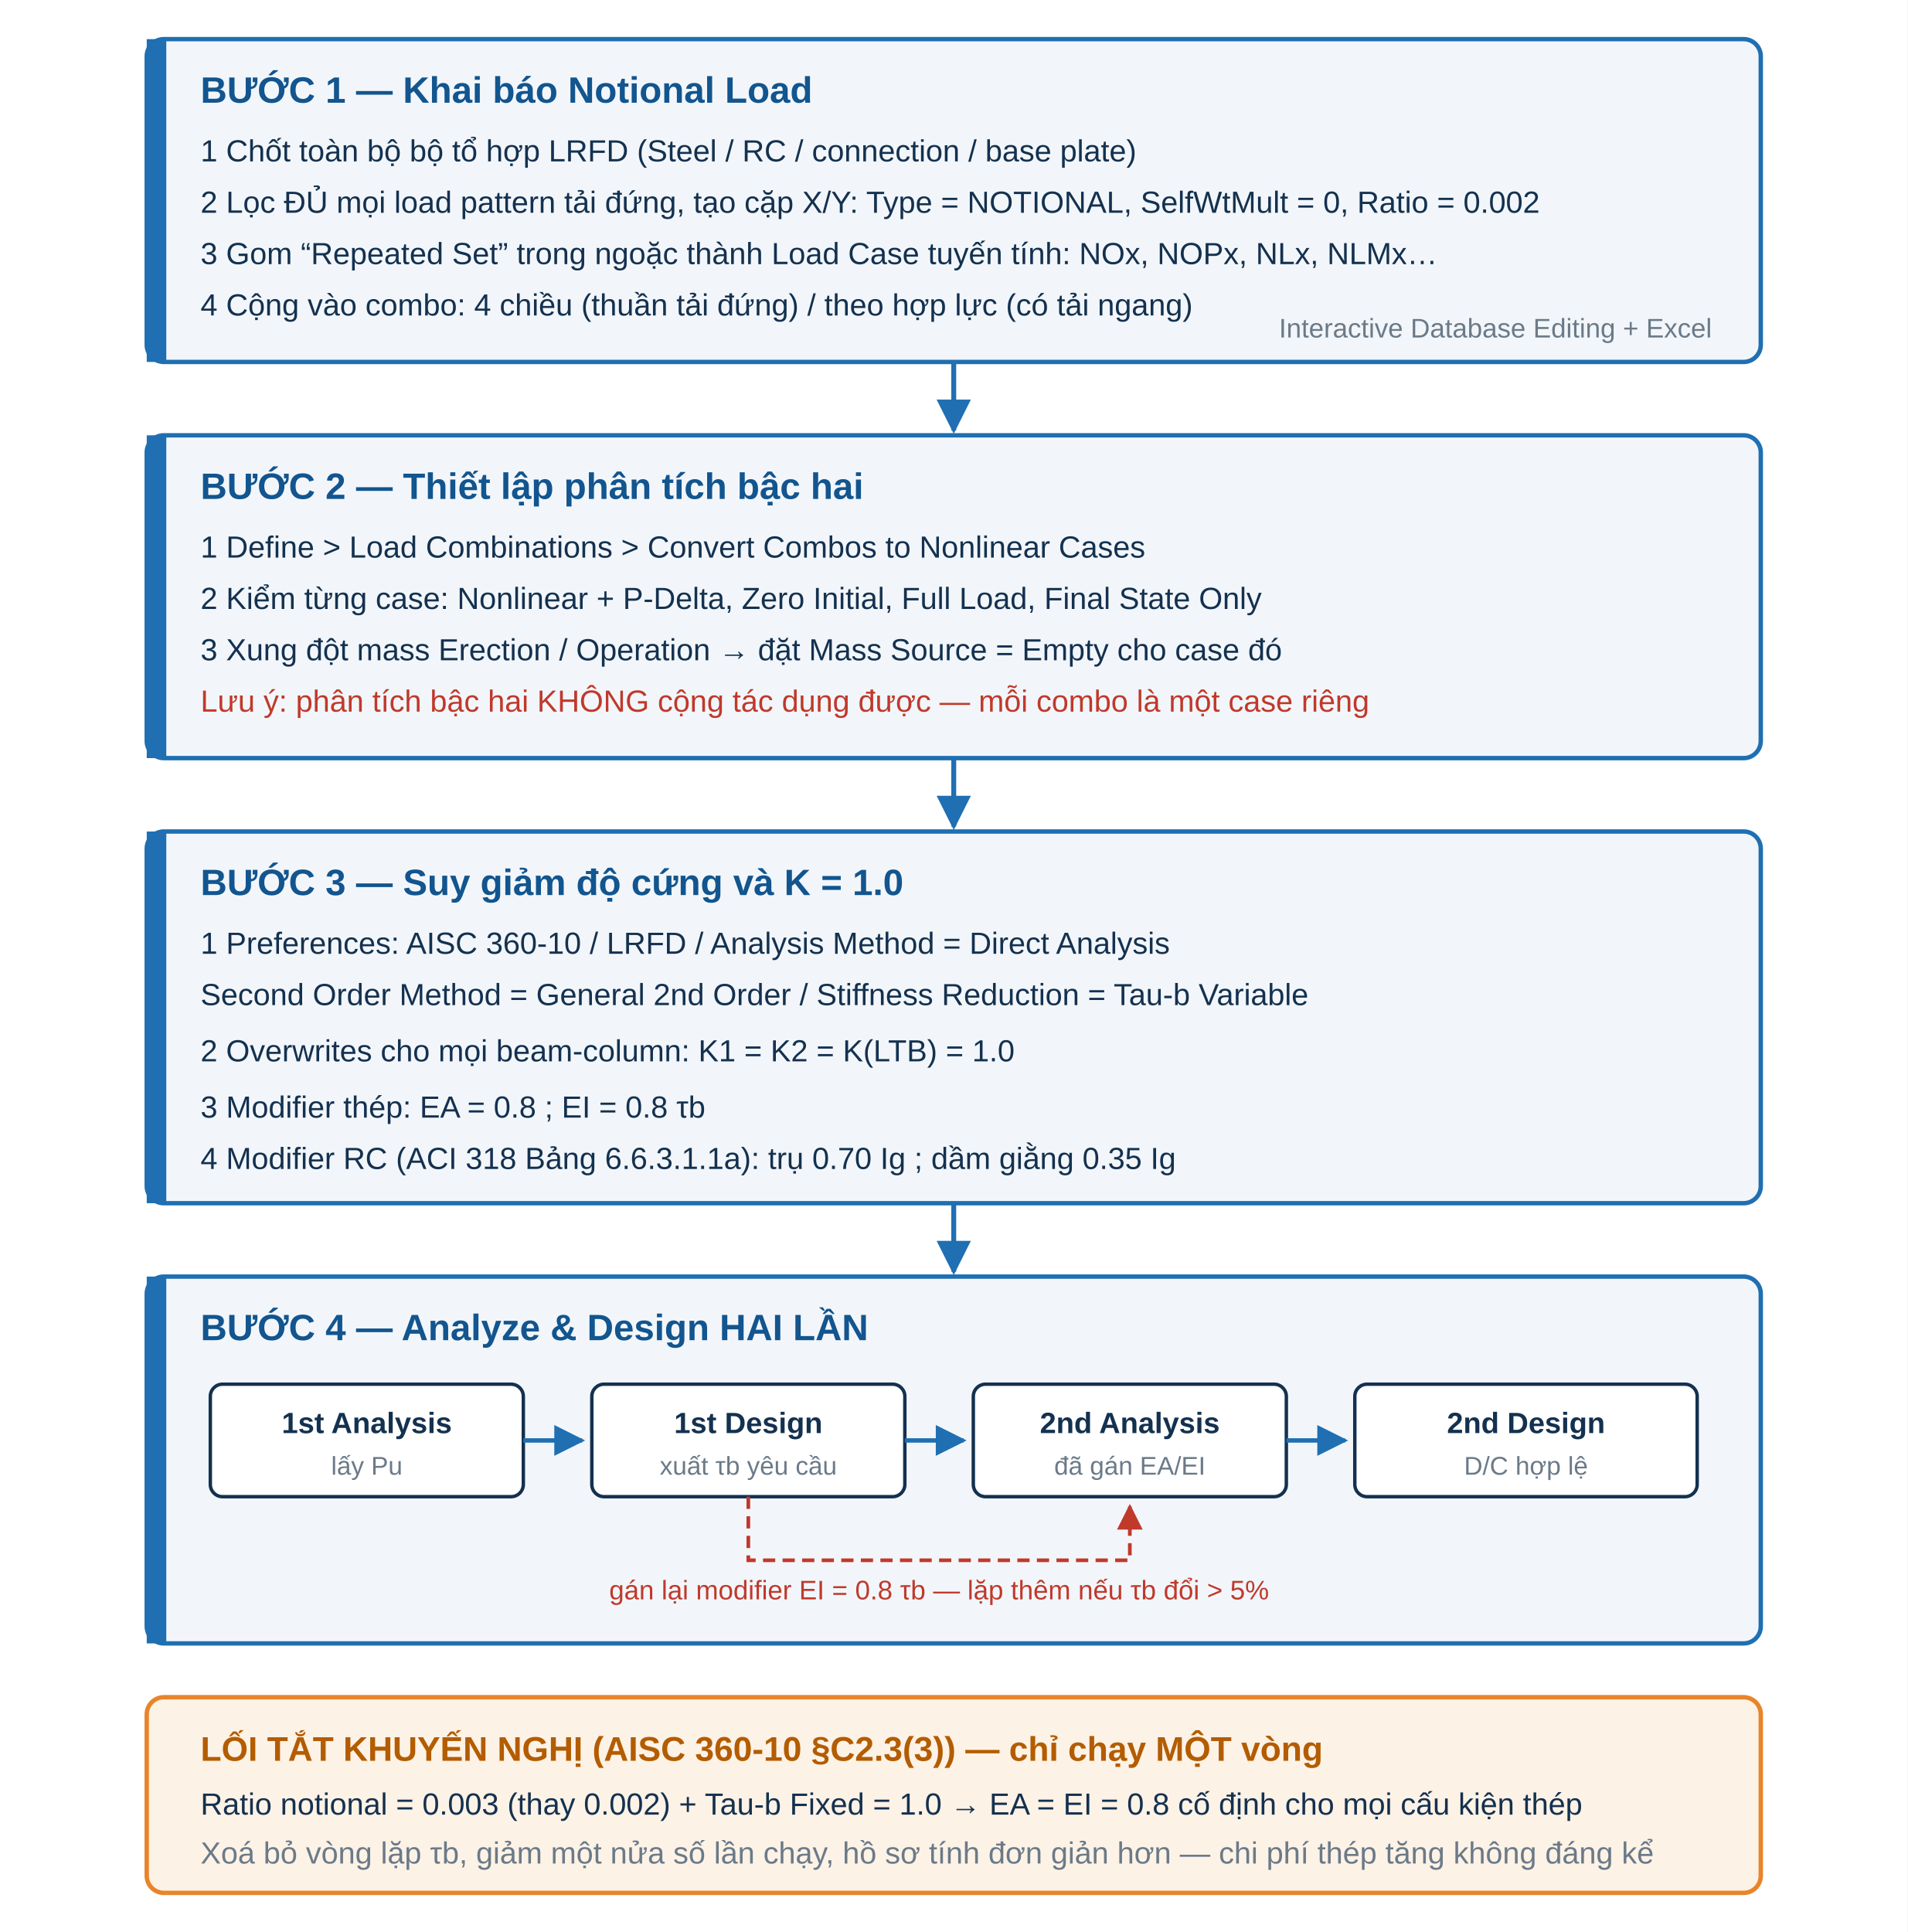
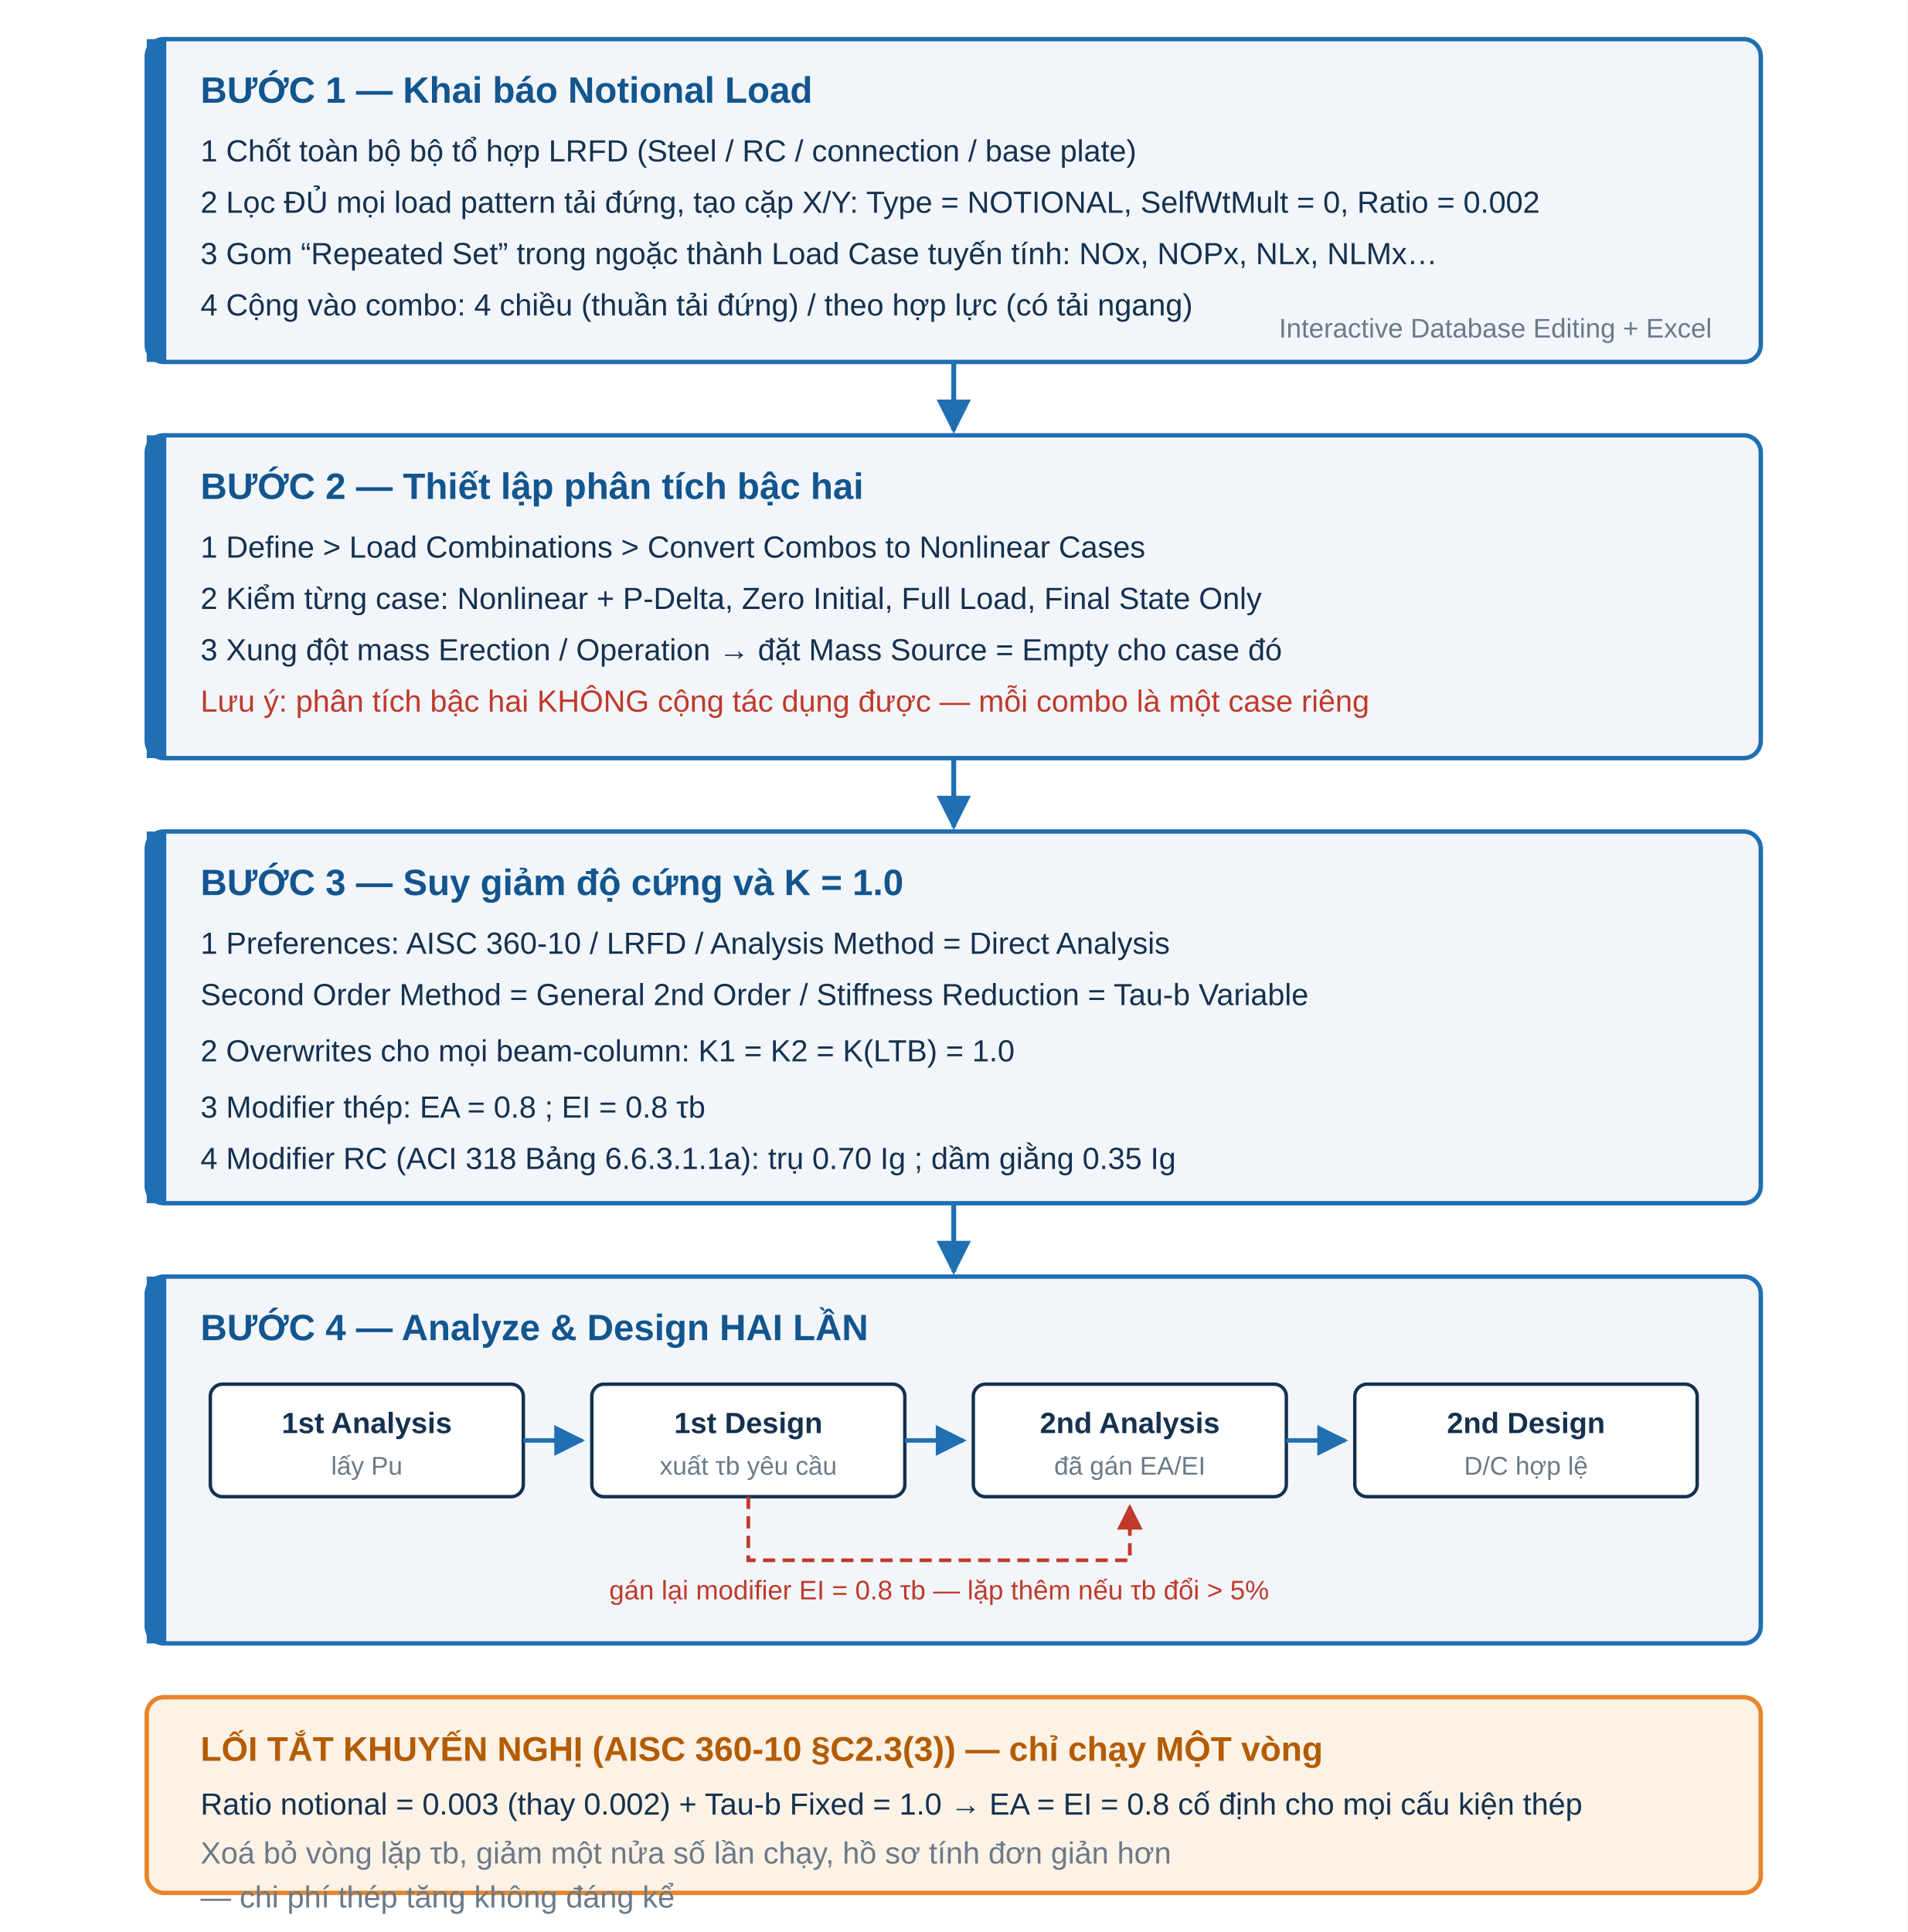
<svg xmlns="http://www.w3.org/2000/svg" viewBox="0 62 780 790" width="780" height="790" font-family="Arial, Helvetica, sans-serif">
  <defs>
    <marker id="f-ar" viewBox="0 0 10 10" refX="9" refY="5" markerWidth="7" markerHeight="7" orient="auto-start-reverse">
      <path d="M 0 0 L 10 5 L 0 10 z" fill="#1F6FB2" />
    </marker>
    <marker id="f-arr" viewBox="0 0 10 10" refX="9" refY="5" markerWidth="7" markerHeight="7" orient="auto-start-reverse">
      <path d="M 0 0 L 10 5 L 0 10 z" fill="#C0392B" />
    </marker>
  </defs>
  <rect x="0" y="62" width="780" height="790" fill="#FFFFFF" />
  <rect x="60" y="78" width="660" height="132" rx="7" fill="#F2F6FA" stroke="#1F6FB2" stroke-width="1.8" />
  <rect x="60" y="78" width="8" height="132" fill="#1F6FB2" />
  <text x="82" y="104" font-size="15" font-weight="bold" fill="#12558F">BƯỚC 1 — Khai báo Notional Load</text>
  <g font-size="12.5" fill="#14314F">
    <text x="82" y="128">1  Chốt toàn bộ bộ tổ hợp LRFD (Steel / RC / connection / base plate)</text>
    <text x="82" y="149">2  Lọc ĐỦ mọi load pattern tải đứng, tạo cặp X/Y: Type = NOTIONAL, SelfWtMult = 0, Ratio = 0.002</text>
    <text x="82" y="170">3  Gom “Repeated Set” trong ngoặc thành Load Case tuyến tính: NOx, NOPx, NLx, NLMx…</text>
    <text x="82" y="191">4  Cộng vào combo: 4 chiều (thuần tải đứng) / theo hợp lực (có tải ngang)</text>
  </g>
  <text x="700" y="200" font-size="11" fill="#6B7A88" text-anchor="end">Interactive Database Editing + Excel</text>
  <line x1="390" y1="210" x2="390" y2="238" stroke="#1F6FB2" stroke-width="2" marker-end="url(#f-ar)" />
  <rect x="60" y="240" width="660" height="132" rx="7" fill="#F2F6FA" stroke="#1F6FB2" stroke-width="1.8" />
  <rect x="60" y="240" width="8" height="132" fill="#1F6FB2" />
  <text x="82" y="266" font-size="15" font-weight="bold" fill="#12558F">BƯỚC 2 — Thiết lập phân tích bậc hai</text>
  <g font-size="12.5" fill="#14314F">
    <text x="82" y="290">1  Define &gt; Load Combinations &gt; Convert Combos to Nonlinear Cases</text>
    <text x="82" y="311">2  Kiểm từng case: Nonlinear + P-Delta, Zero Initial, Full Load, Final State Only</text>
    <text x="82" y="332">3  Xung đột mass Erection / Operation → đặt Mass Source = Empty cho case đó</text>
    <text x="82" y="353" fill="#C0392B">Lưu ý: phân tích bậc hai KHÔNG cộng tác dụng được — mỗi combo là một case riêng</text>
  </g>
  <line x1="390" y1="372" x2="390" y2="400" stroke="#1F6FB2" stroke-width="2" marker-end="url(#f-ar)" />
  <rect x="60" y="402" width="660" height="152" rx="7" fill="#F2F6FA" stroke="#1F6FB2" stroke-width="1.8" />
  <rect x="60" y="402" width="8" height="152" fill="#1F6FB2" />
  <text x="82" y="428" font-size="15" font-weight="bold" fill="#12558F">BƯỚC 3 — Suy giảm độ cứng và K = 1.0</text>
  <g font-size="12.5" fill="#14314F">
    <text x="82" y="452">1  Preferences: AISC 360-10 / LRFD / Analysis Method = Direct Analysis</text>
    <text x="82" y="473">    Second Order Method = General 2nd Order / Stiffness Reduction = Tau-b Variable</text>
    <text x="82" y="496">2  Overwrites cho mọi beam-column: K1 = K2 = K(LTB) = 1.0</text>
    <text x="82" y="519">3  Modifier thép: EA = 0.8 ; EI = 0.8 τb</text>
    <text x="82" y="540">4  Modifier RC (ACI 318 Bảng 6.6.3.1.1a): trụ 0.70 Ig ; dầm giằng 0.35 Ig</text>
  </g>
  <line x1="390" y1="554" x2="390" y2="582" stroke="#1F6FB2" stroke-width="2" marker-end="url(#f-ar)" />
  <rect x="60" y="584" width="660" height="150" rx="7" fill="#F2F6FA" stroke="#1F6FB2" stroke-width="1.8" />
  <rect x="60" y="584" width="8" height="150" fill="#1F6FB2" />
  <text x="82" y="610" font-size="15" font-weight="bold" fill="#12558F">BƯỚC 4 — Analyze &amp; Design HAI LẦN</text>
  <g stroke="#14314F" stroke-width="1.4" fill="#FFFFFF">
    <rect x="86" y="628" width="128" height="46" rx="5" />
    <rect x="242" y="628" width="128" height="46" rx="5" />
    <rect x="398" y="628" width="128" height="46" rx="5" />
    <rect x="554" y="628" width="140" height="46" rx="5" />
  </g>
  <g font-size="12" fill="#14314F" text-anchor="middle">
    <text x="150" y="648" font-weight="bold">1st Analysis</text>
    <text x="150" y="665" font-size="10.5" fill="#6B7A88">lấy Pu</text>
    <text x="306" y="648" font-weight="bold">1st Design</text>
    <text x="306" y="665" font-size="10.5" fill="#6B7A88">xuất τb yêu cầu</text>
    <text x="462" y="648" font-weight="bold">2nd Analysis</text>
    <text x="462" y="665" font-size="10.5" fill="#6B7A88">đã gán EA/EI</text>
    <text x="624" y="648" font-weight="bold">2nd Design</text>
    <text x="624" y="665" font-size="10.5" fill="#6B7A88">D/C hợp lệ</text>
  </g>
  <g stroke="#1F6FB2" stroke-width="1.8" fill="none">
    <line x1="214" y1="651" x2="238" y2="651" marker-end="url(#f-ar)" />
    <line x1="370" y1="651" x2="394" y2="651" marker-end="url(#f-ar)" />
    <line x1="526" y1="651" x2="550" y2="651" marker-end="url(#f-ar)" />
  </g>
  <path d="M 306 674 L 306 700 L 462 700 L 462 678" fill="none" stroke="#C0392B" stroke-width="1.5" stroke-dasharray="5 3" marker-end="url(#f-arr)" />
  <text x="384" y="716" font-size="11" fill="#C0392B" text-anchor="middle">gán lại modifier EI = 0.8 τb — lặp thêm nếu τb đổi &gt; 5%</text>
  <rect x="60" y="756" width="660" height="80" rx="7" fill="#FDF2E6" stroke="#E8842A" stroke-width="1.8" />
  <text x="82" y="782" font-size="14" font-weight="bold" fill="#B35C00">LỐI TẮT KHUYẾN NGHỊ (AISC 360-10 §C2.3(3)) — chỉ chạy MỘT vòng</text>
  <g font-size="12.5" fill="#14314F">
    <text x="82" y="804">Ratio notional = 0.003 (thay 0.002)  +  Tau-b Fixed = 1.0  →  EA = EI = 0.8 cố định cho mọi cấu kiện thép</text>
-     <text x="82" y="824" fill="#6B7A88">Xoá bỏ vòng lặp τb, giảm một nửa số lần chạy, hồ sơ tính đơn giản hơn — chi phí thép tăng không đáng kể</text>
+     <text x="82" y="824" fill="#6B7A88">Xoá bỏ vòng lặp τb, giảm một nửa số lần chạy, hồ sơ tính đơn giản hơn</text>
+     <text x="82" y="842" fill="#6B7A88">— chi phí thép tăng không đáng kể</text>
  </g>
</svg>
